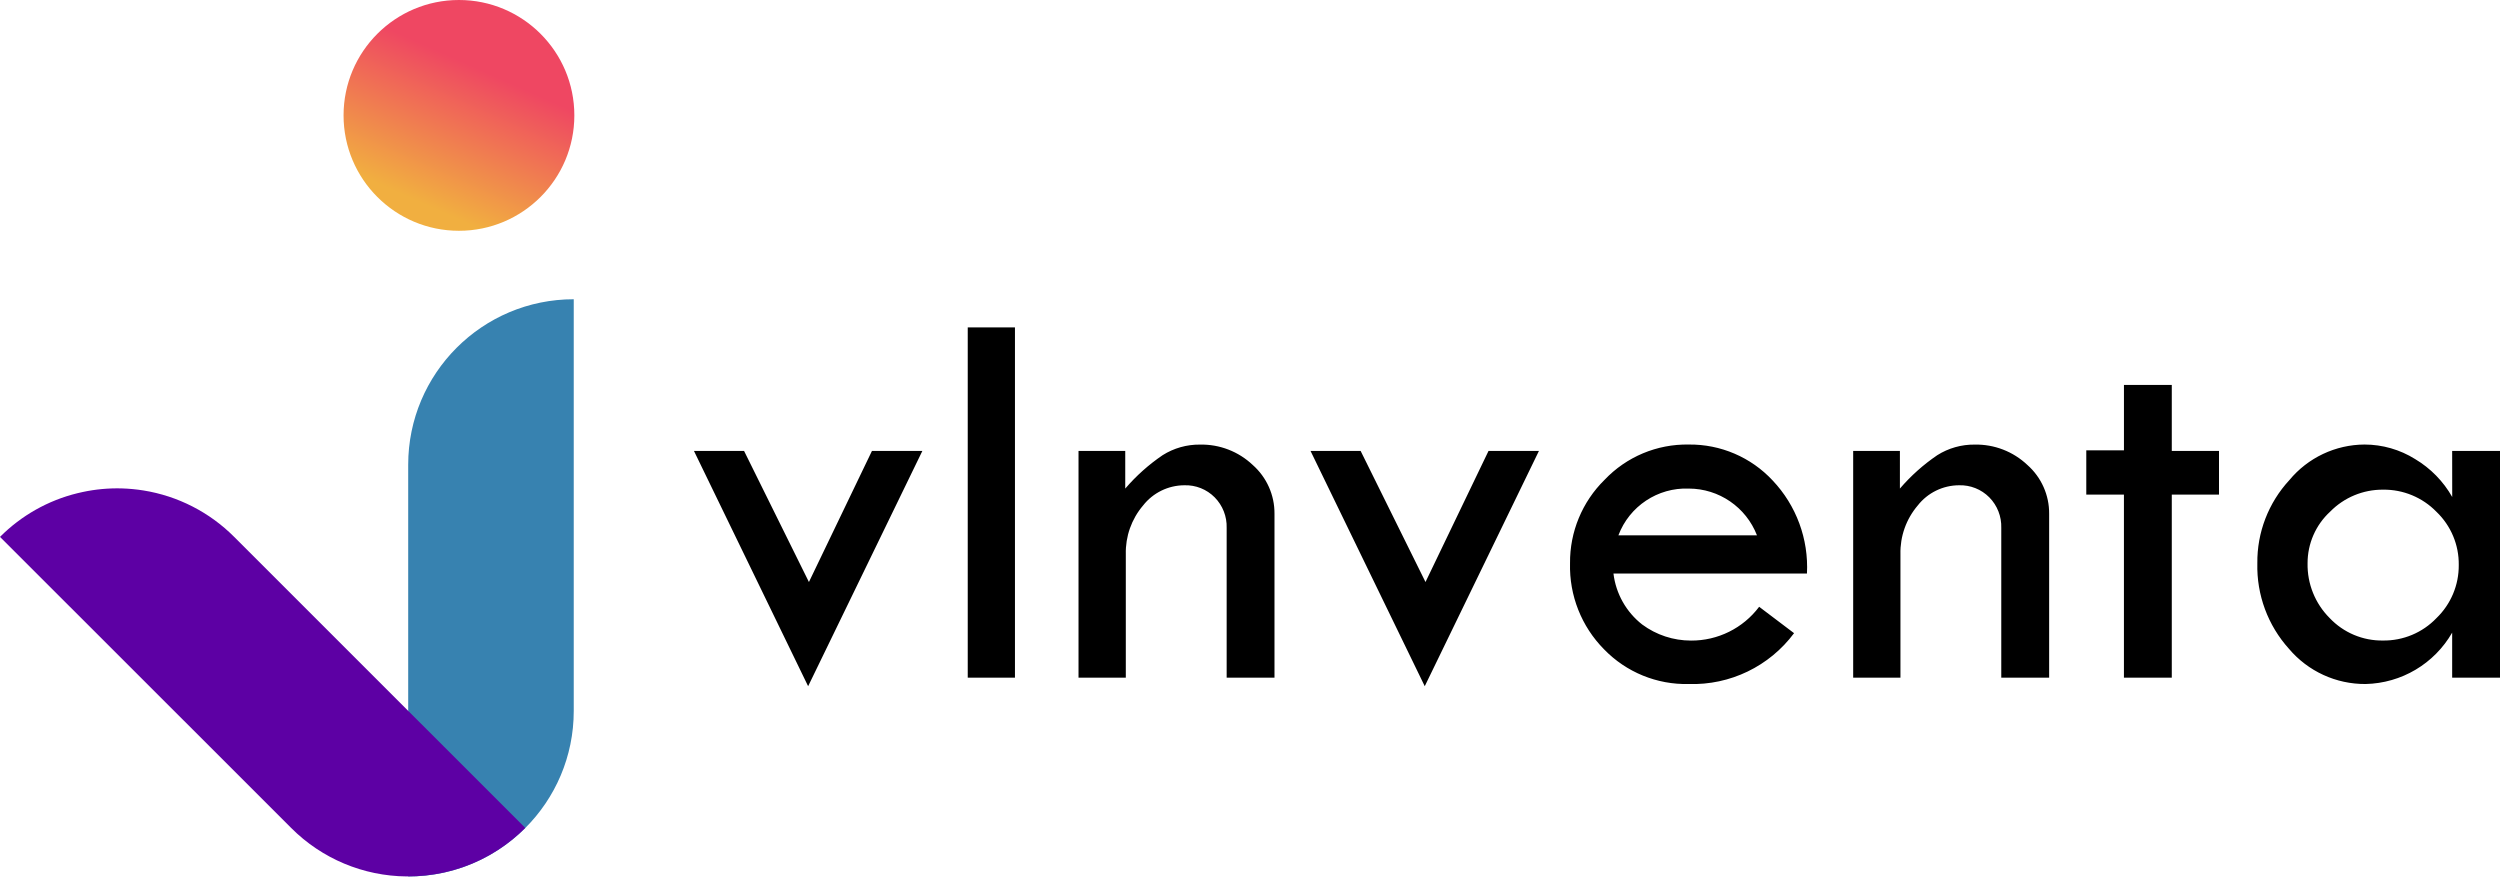
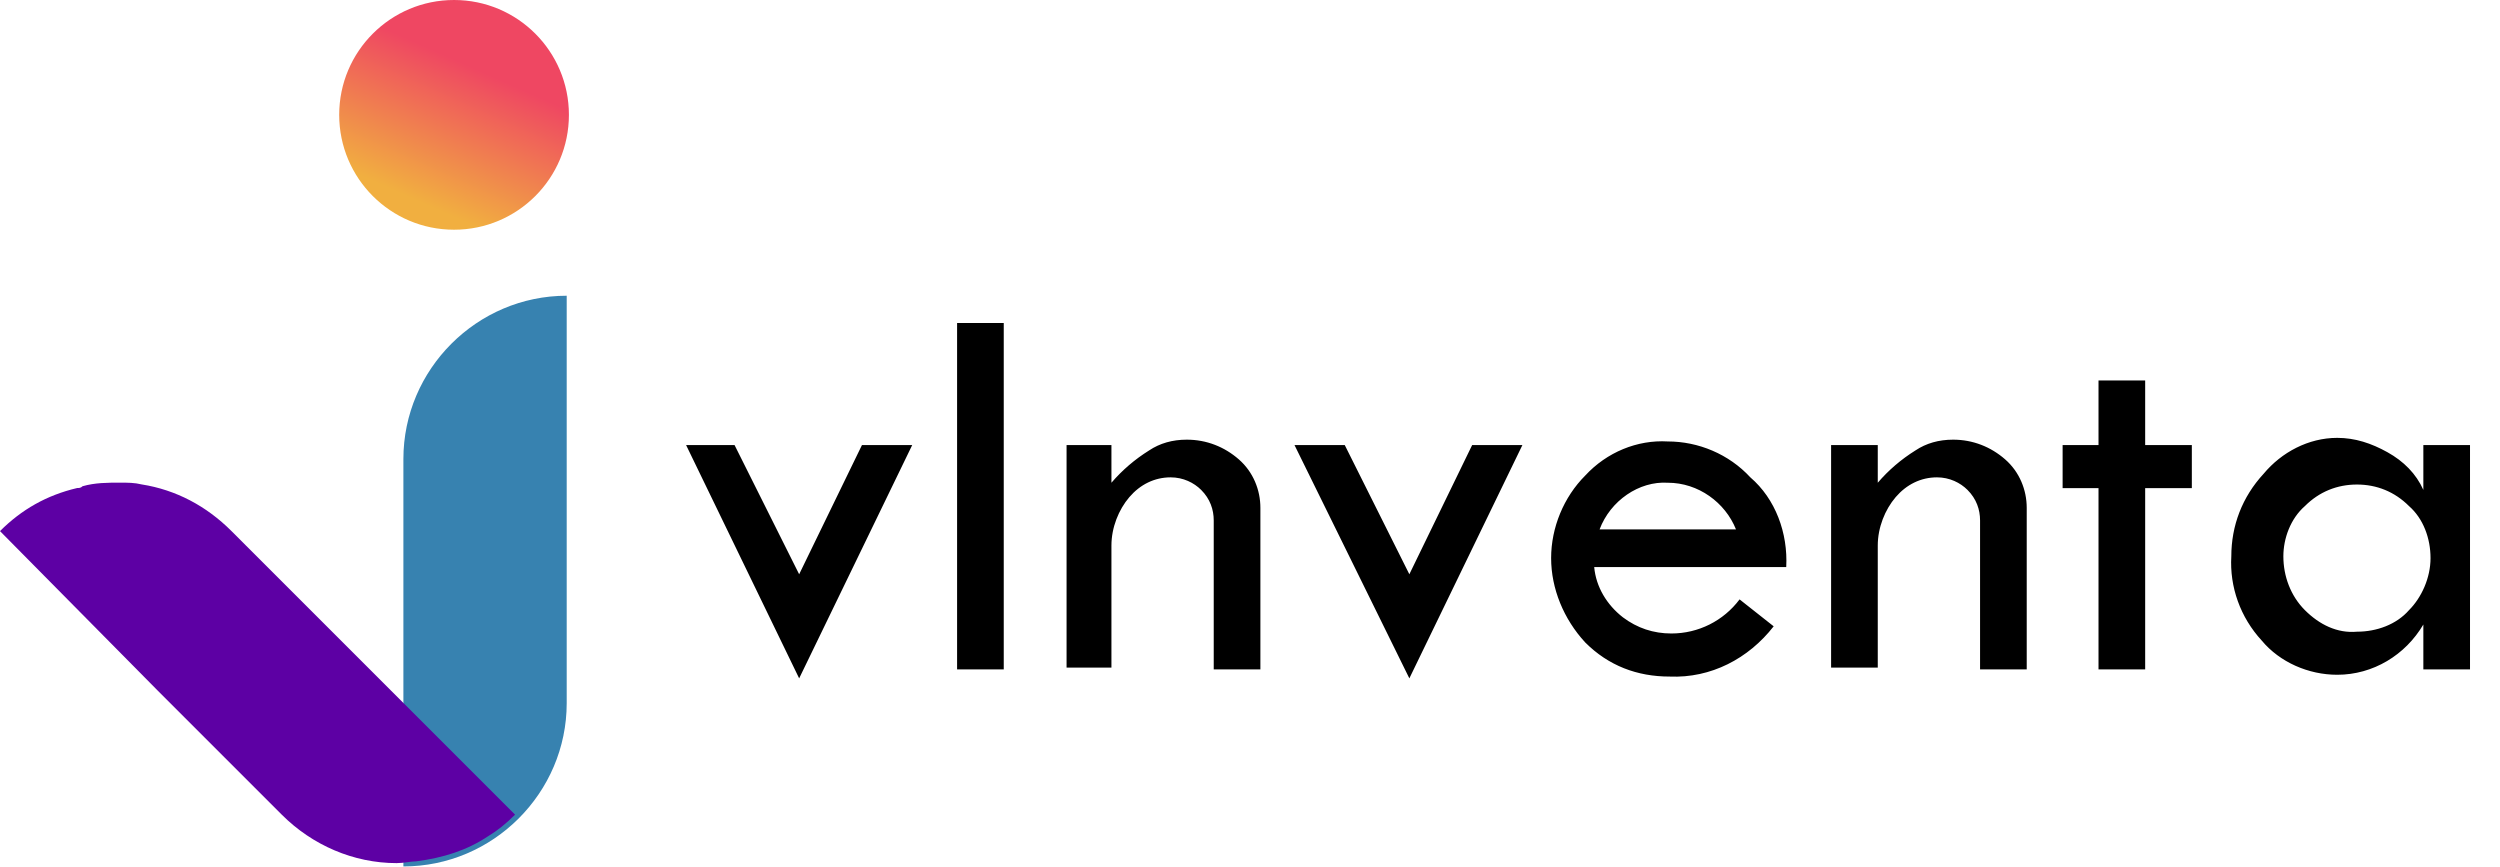
- <svg xmlns="http://www.w3.org/2000/svg" width="137.661" height="48.263" viewBox="0 0 137.661 48.263">
-   <defs>
-     <linearGradient id="linear-gradient" x1="-3.952" y1="-0.206" x2="-2.471" y2="-0.613" gradientUnits="objectBoundingBox">
-       <stop offset="0" stop-color="#71efb5" />
-       <stop offset="1" stop-color="#3782b0" />
-     </linearGradient>
-     <linearGradient id="linear-gradient-2" x1="0.079" y1="-1.942" x2="0.573" y2="-1.251" gradientUnits="objectBoundingBox">
-       <stop offset="0" stop-color="#c928f6" />
-       <stop offset="1" stop-color="#5d00a4" />
-     </linearGradient>
-     <linearGradient id="linear-gradient-3" x1="0.332" y1="0.877" x2="0.748" y2="-0.058" gradientUnits="objectBoundingBox">
-       <stop offset="0" stop-color="#f1af40" />
-       <stop offset="0.617" stop-color="#ef4762" />
-     </linearGradient>
-   </defs>
-   <g id="Group_138" data-name="Group 138" transform="translate(-50.201 -14.683)">
-     <g id="Group_1" data-name="Group 1" transform="translate(50.201 14.683)">
-       <g id="Group_17" data-name="Group 17" transform="translate(0 16.478)">
-         <g id="Group_16" data-name="Group 16">
-           <g id="Group_15" data-name="Group 15">
-             <g id="Group_13" data-name="Group 13" transform="translate(22.477)">
-               <path id="Path_19" data-name="Path 19" d="M301.807,222.753V200.084a9.115,9.115,0,0,1,9.116-9.116v22.669A9.114,9.114,0,0,1,301.807,222.753Z" transform="translate(-301.807 -190.968)" fill="url(#linear-gradient)" />
+ <svg xmlns="http://www.w3.org/2000/svg" version="1.1" id="Layer_1" x="0px" y="0px" viewBox="0 0 139.3 48.3" style="enable-background:new 0 0 139.3 48.3;" xml:space="preserve">
+   <style type="text/css">
+ 	.st0{fill:url(#Path_19_1_);}
+ 	.st1{fill:url(#Path_20_1_);}
+ 	.st2{fill:url(#Ellipse_1_1_);}
+ </style>
+   <g id="Group_138" transform="translate(-50.201 -14.683)">
+     <g id="Group_1" transform="translate(50.201 14.683)">
+       <g id="Group_17" transform="translate(0 16.478)">
+         <g id="Group_16">
+           <g id="Group_15">
+             <g id="Group_13" transform="translate(22.477)">
+               <linearGradient id="Path_19_1_" gradientUnits="userSpaceOnUse" x1="-27.717" y1="112.323" x2="-26.236" y2="112.73" gradientTransform="matrix(9.116 0 0 -31.785 221.1323 3620.652)">
+                 <stop offset="0" style="stop-color:#71EFB5" />
+                 <stop offset="1" style="stop-color:#3782B0" />
+               </linearGradient>
+               <path id="Path_19" class="st0" d="M0,31.8V9.1C0,4.1,4.1,0,9.1,0c0,0,0,0,0,0v22.7C9.1,27.7,5,31.8,0,31.8        C0,31.8,0,31.8,0,31.8z" />
            </g>
-             <g id="Group_14" data-name="Group 14" transform="translate(0 10.415)">
-               <path id="Path_20" data-name="Path 20" d="M174.377,252.685a9.068,9.068,0,0,1,4.265-2.406q.14-.034.28-.064a9.059,9.059,0,0,1,2.168-.2,9.26,9.26,0,0,1,1.187.113,9.085,9.085,0,0,1,4.992,2.554l.826.825,10.733,10.731,1.048,1.048.118.118,1.722,1.722.84.84.744.744a9.157,9.157,0,0,1-1.522,1.228,9.032,9.032,0,0,1-3.951,1.39,9.551,9.551,0,0,1-1.053.053,9.085,9.085,0,0,1-6.366-2.671l-5.4-5.4-1.489-1.487Z" transform="translate(-174.377 -250.014)" fill="url(#linear-gradient-2)" />
+             <g id="Group_14" transform="translate(0 10.415)">
+               <linearGradient id="Path_20_1_" gradientUnits="userSpaceOnUse" x1="-2.729" y1="103.538" x2="-2.235" y2="102.847" gradientTransform="matrix(28.923 0 0 -21.3698 55.846 2184.484)">
+                 <stop offset="0" style="stop-color:#C928F6" />
+                 <stop offset="1" style="stop-color:#5D00A4" />
+               </linearGradient>
+               <path id="Path_20" class="st1" d="M0,2.7c1.2-1.2,2.6-2,4.3-2.4c0.1,0,0.2,0,0.3-0.1C5.3,0,6,0,6.7,0c0.4,0,0.8,0,1.2,0.1        c1.9,0.3,3.6,1.2,5,2.6l0.8,0.8l10.7,10.7l1,1l0.1,0.1l1.7,1.7l0.8,0.8l0.7,0.7c-0.5,0.5-1,0.9-1.5,1.2        c-1.2,0.8-2.5,1.2-4,1.4c-0.3,0-0.7,0.1-1.1,0.1c-2.4,0-4.7-1-6.4-2.7l-5.4-5.4l-1.5-1.5L0,2.7z" />
            </g>
          </g>
        </g>
      </g>
-       <circle id="Ellipse_1" data-name="Ellipse 1" cx="6.354" cy="6.354" r="6.354" transform="translate(18.918 0)" fill="url(#linear-gradient-3)" />
+       <linearGradient id="Ellipse_1_1_" gradientUnits="userSpaceOnUse" x1="-1.51" y1="125.592" x2="-1.094" y2="126.527" gradientTransform="matrix(12.708 0 0 -12.708 42.334 1607.164)">
+         <stop offset="0" style="stop-color:#F1AF40" />
+         <stop offset="0.617" style="stop-color:#EF4762" />
+       </linearGradient>
+       <circle id="Ellipse_1" class="st2" cx="25.3" cy="6.4" r="6.4" />
    </g>
    <g id="logo" transform="translate(88.13 24.881)">
-       <path id="Path_120" data-name="Path 120" d="M-50.587-12.488h2.759l3.572,7.22,3.471-7.22h2.776L-44.3.469Zm15.076-6.8h2.6V0h-2.6ZM-29.411,0V-12.488h2.573v2.074a10.469,10.469,0,0,1,2.059-1.839,3.778,3.778,0,0,1,2.059-.583,4.1,4.1,0,0,1,2.9,1.12,3.551,3.551,0,0,1,1.2,2.694V0h-2.634V-8.25a2.292,2.292,0,0,0-.658-1.68,2.252,2.252,0,0,0-1.673-.666,2.9,2.9,0,0,0-2.271,1.113A3.989,3.989,0,0,0-26.807-6.8V0Zm12.775-12.488h2.759l3.572,7.22,3.471-7.22h2.776L-10.346.469ZM10.7-5.737H.045A4.2,4.2,0,0,0,1.627-2.929a4.512,4.512,0,0,0,2.687.885A4.657,4.657,0,0,0,8.068-3.905L9.99-2.452a6.953,6.953,0,0,1-5.8,2.8A6.278,6.278,0,0,1-.469-1.559,6.487,6.487,0,0,1-2.346-6.3a6.356,6.356,0,0,1,1.9-4.594,6.237,6.237,0,0,1,4.639-1.945A6.213,6.213,0,0,1,8.81-10.861,6.935,6.935,0,0,1,10.7-5.737ZM.318-7.841H7.947a4.033,4.033,0,0,0-3.754-2.573A3.983,3.983,0,0,0,.318-7.841ZM13.245,0V-12.488h2.573v2.074a10.469,10.469,0,0,1,2.059-1.839,3.778,3.778,0,0,1,2.059-.583,4.1,4.1,0,0,1,2.9,1.12,3.551,3.551,0,0,1,1.2,2.694V0H21.4V-8.25a2.292,2.292,0,0,0-.658-1.68,2.252,2.252,0,0,0-1.673-.666A2.9,2.9,0,0,0,16.8-9.483,3.989,3.989,0,0,0,15.848-6.8V0Zm14.91-16.121h2.634v3.633h2.6v2.407h-2.6V0H28.154V-10.081H26.081v-2.437h2.074Zm18.073,3.633h2.634V0H46.228V-2.482A5.639,5.639,0,0,1,41.459.348a5.479,5.479,0,0,1-4.216-1.937A6.776,6.776,0,0,1,35.5-6.3a6.631,6.631,0,0,1,1.763-4.579,5.407,5.407,0,0,1,4.14-1.96,5.268,5.268,0,0,1,2.785.8,5.707,5.707,0,0,1,2.043,2.089Zm.363,6.282a3.978,3.978,0,0,0-1.228-2.929,4.03,4.03,0,0,0-2.942-1.219,4.04,4.04,0,0,0-2.912,1.211A3.846,3.846,0,0,0,38.266-6.3a4.15,4.15,0,0,0,1.213,3.012,3.961,3.961,0,0,0,2.942,1.241,4,4,0,0,0,2.942-1.234A4.01,4.01,0,0,0,46.591-6.206Z" transform="translate(50.87 27.119)" />
+       <path id="Path_120" d="M0.3,14.6H3l3.6,7.2l3.5-7.2h2.8l-6.3,13L0.3,14.6z M15.4,7.8H18v19.3h-2.6V7.8z M21.5,27.1V14.6H24v2.1    c0.6-0.7,1.3-1.3,2.1-1.8c0.6-0.4,1.3-0.6,2.1-0.6c1.1,0,2.1,0.4,2.9,1.1c0.8,0.7,1.2,1.7,1.2,2.7v9h-2.6v-8.3    c0-0.6-0.2-1.2-0.7-1.7c-0.4-0.4-1-0.7-1.7-0.7c-0.9,0-1.7,0.4-2.3,1.1c-0.6,0.7-1,1.7-1,2.7v6.8H21.5z M34.2,14.6H37l3.6,7.2    l3.5-7.2h2.8l-6.3,13L34.2,14.6z M61.6,21.4H50.9c0.1,1.1,0.7,2.1,1.6,2.8c0.8,0.6,1.7,0.9,2.7,0.9c1.5,0,2.9-0.7,3.8-1.9l1.9,1.5    c-1.4,1.8-3.5,2.9-5.8,2.8c-1.8,0-3.4-0.6-4.7-1.9c-1.2-1.3-1.9-3-1.9-4.7c0-1.7,0.7-3.4,1.9-4.6c1.2-1.3,2.9-2,4.6-1.9    c1.7,0,3.4,0.7,4.6,2C61,17.6,61.7,19.5,61.6,21.4z M51.2,19.3h7.6c-0.6-1.5-2.1-2.6-3.8-2.6C53.4,16.6,51.8,17.7,51.2,19.3z     M64.1,27.1V14.6h2.6v2.1c0.6-0.7,1.3-1.3,2.1-1.8c0.6-0.4,1.3-0.6,2.1-0.6c1.1,0,2.1,0.4,2.9,1.1c0.8,0.7,1.2,1.7,1.2,2.7v9h-2.6    v-8.3c0-0.6-0.2-1.2-0.7-1.7c-0.4-0.4-1-0.7-1.7-0.7c-0.9,0-1.7,0.4-2.3,1.1c-0.6,0.7-1,1.7-1,2.7v6.8H64.1z M79,11h2.6v3.6h2.6    V17h-2.6v10.1H79V17H77v-2.4H79V11z M97.1,14.6h2.6v12.5h-2.6v-2.5c-1,1.7-2.8,2.8-4.8,2.8c-1.6,0-3.2-0.7-4.2-1.9    c-1.2-1.3-1.8-3-1.7-4.7c0-1.7,0.6-3.3,1.8-4.6c1-1.2,2.5-2,4.1-2c1,0,1.9,0.3,2.8,0.8c0.9,0.5,1.6,1.2,2,2.1L97.1,14.6z     M97.5,20.9c0-1.1-0.4-2.2-1.2-2.9c-0.8-0.8-1.8-1.2-2.9-1.2c-1.1,0-2.1,0.4-2.9,1.2c-0.8,0.7-1.2,1.8-1.2,2.8    c0,1.1,0.4,2.2,1.2,3c0.8,0.8,1.8,1.3,2.9,1.2c1.1,0,2.2-0.4,2.9-1.2C97,23.1,97.5,22,97.5,20.9z" />
    </g>
  </g>
</svg>
